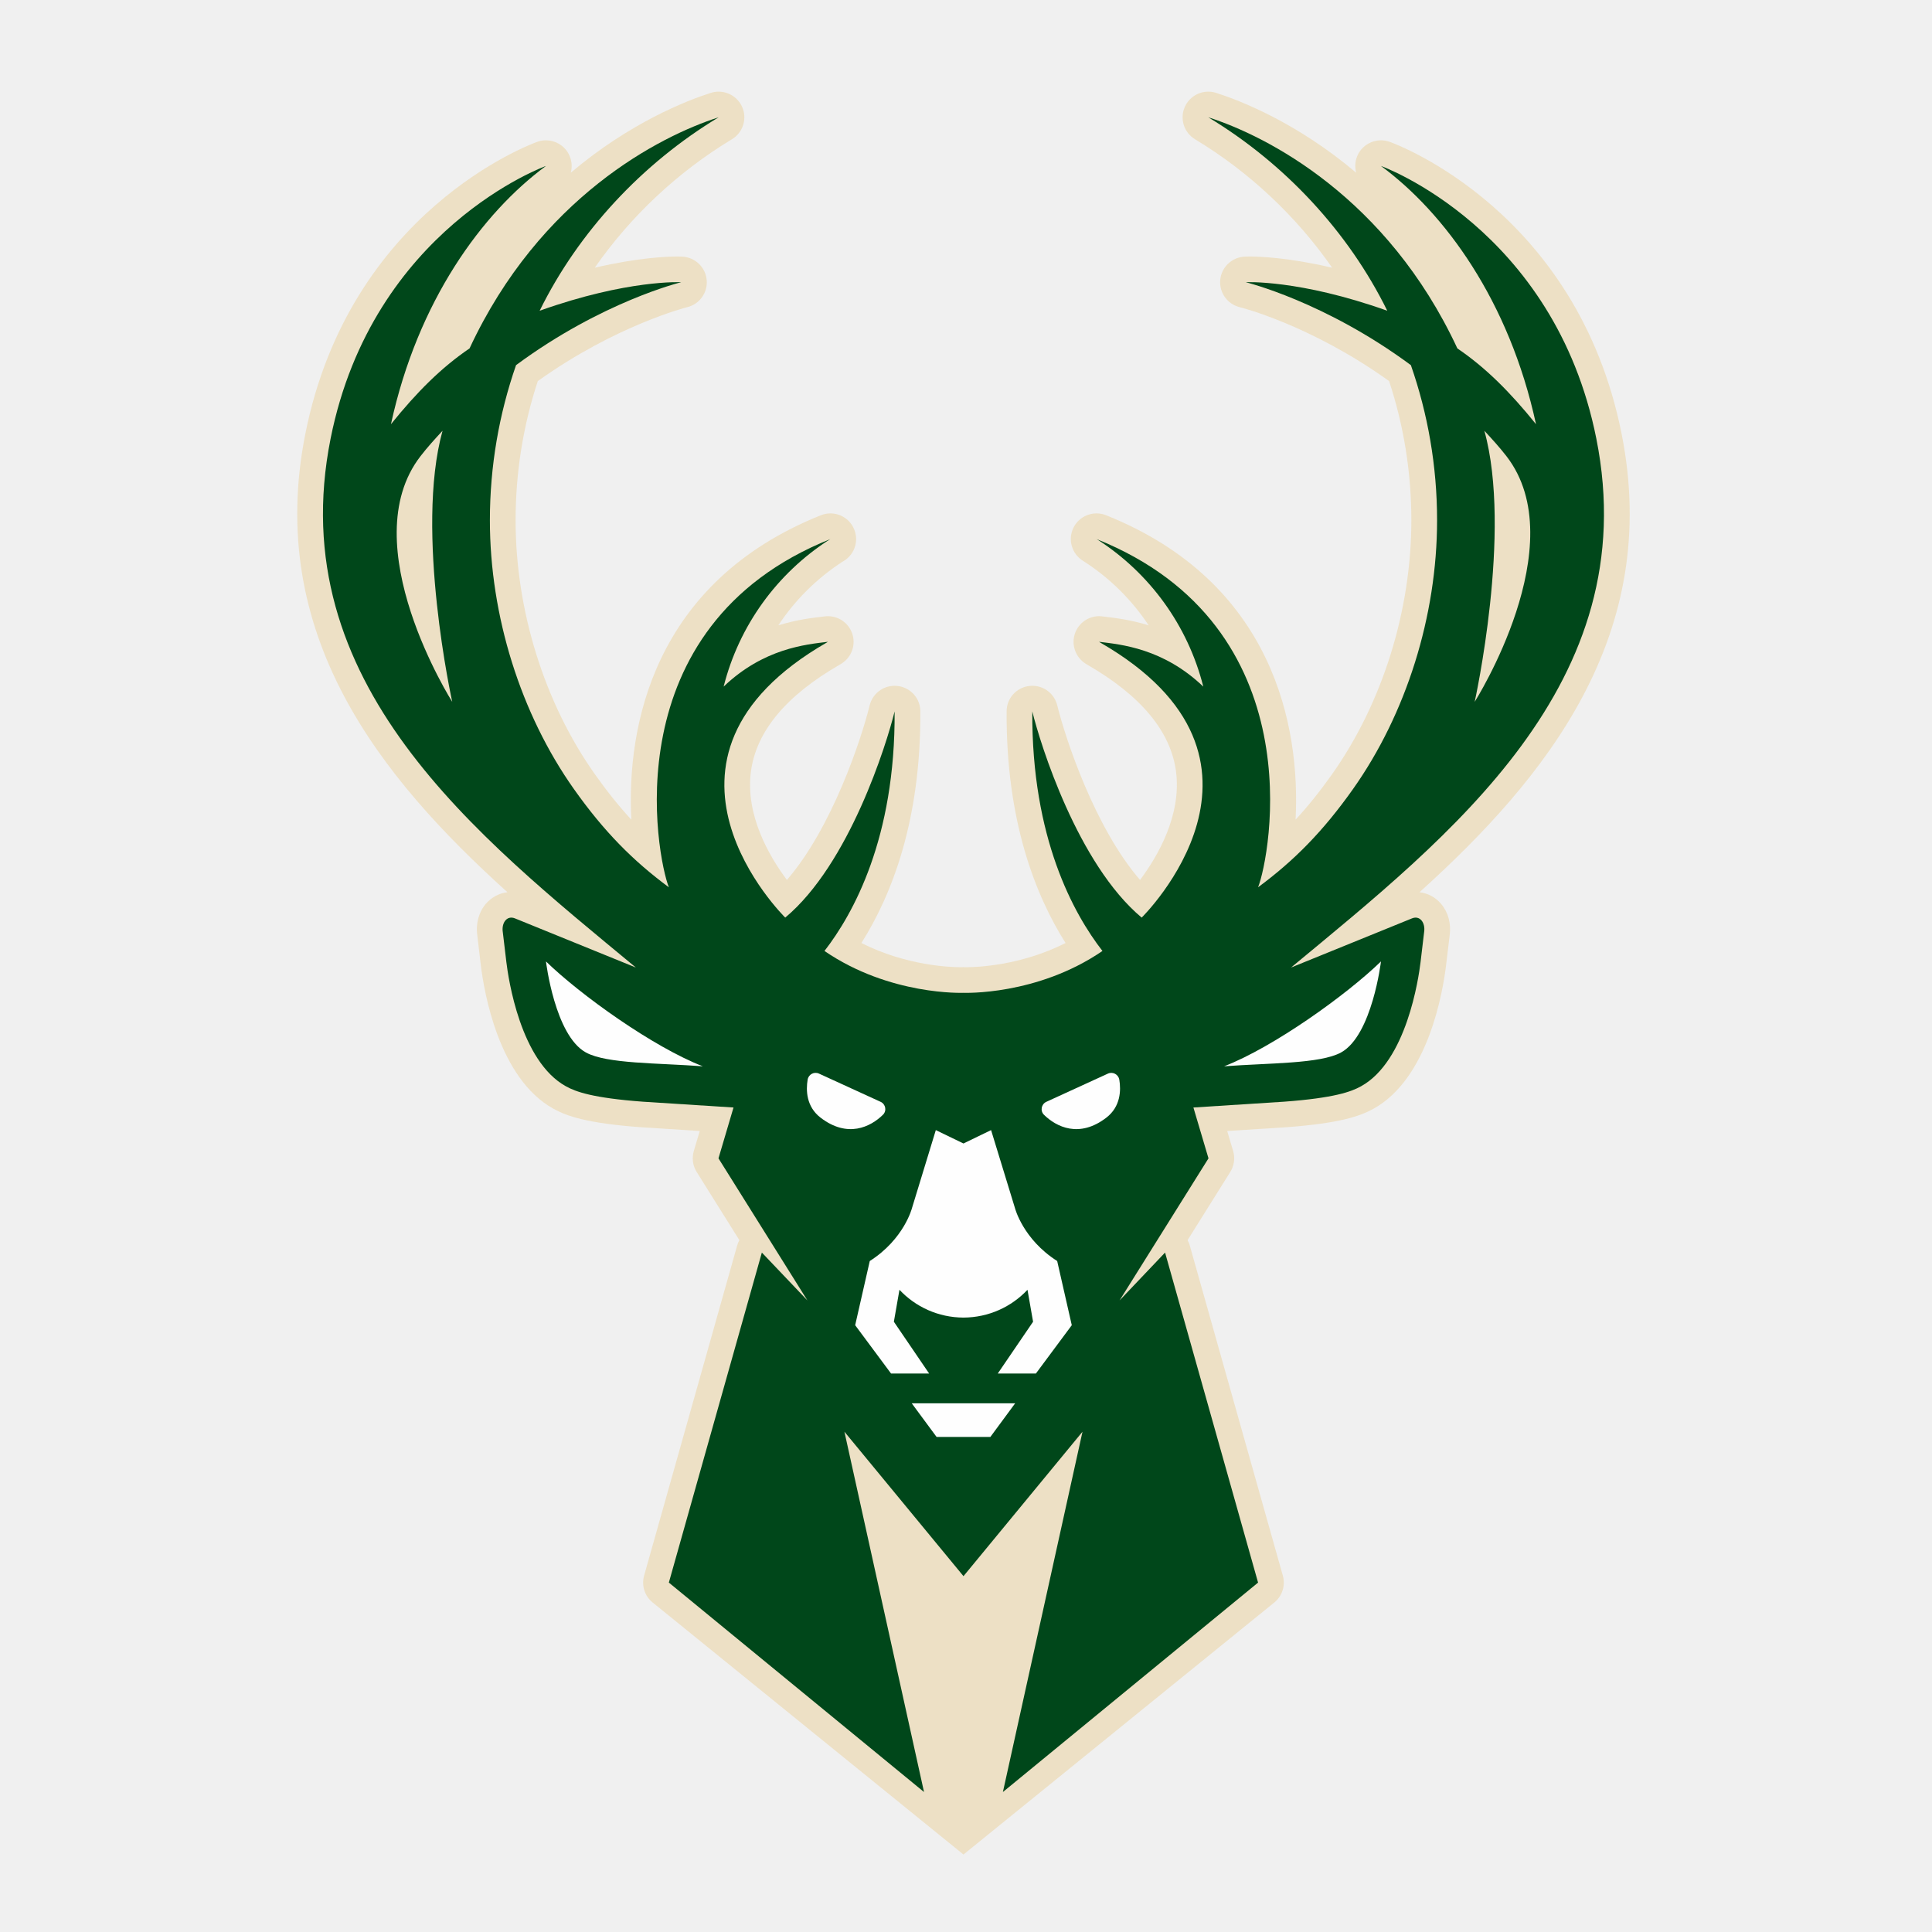
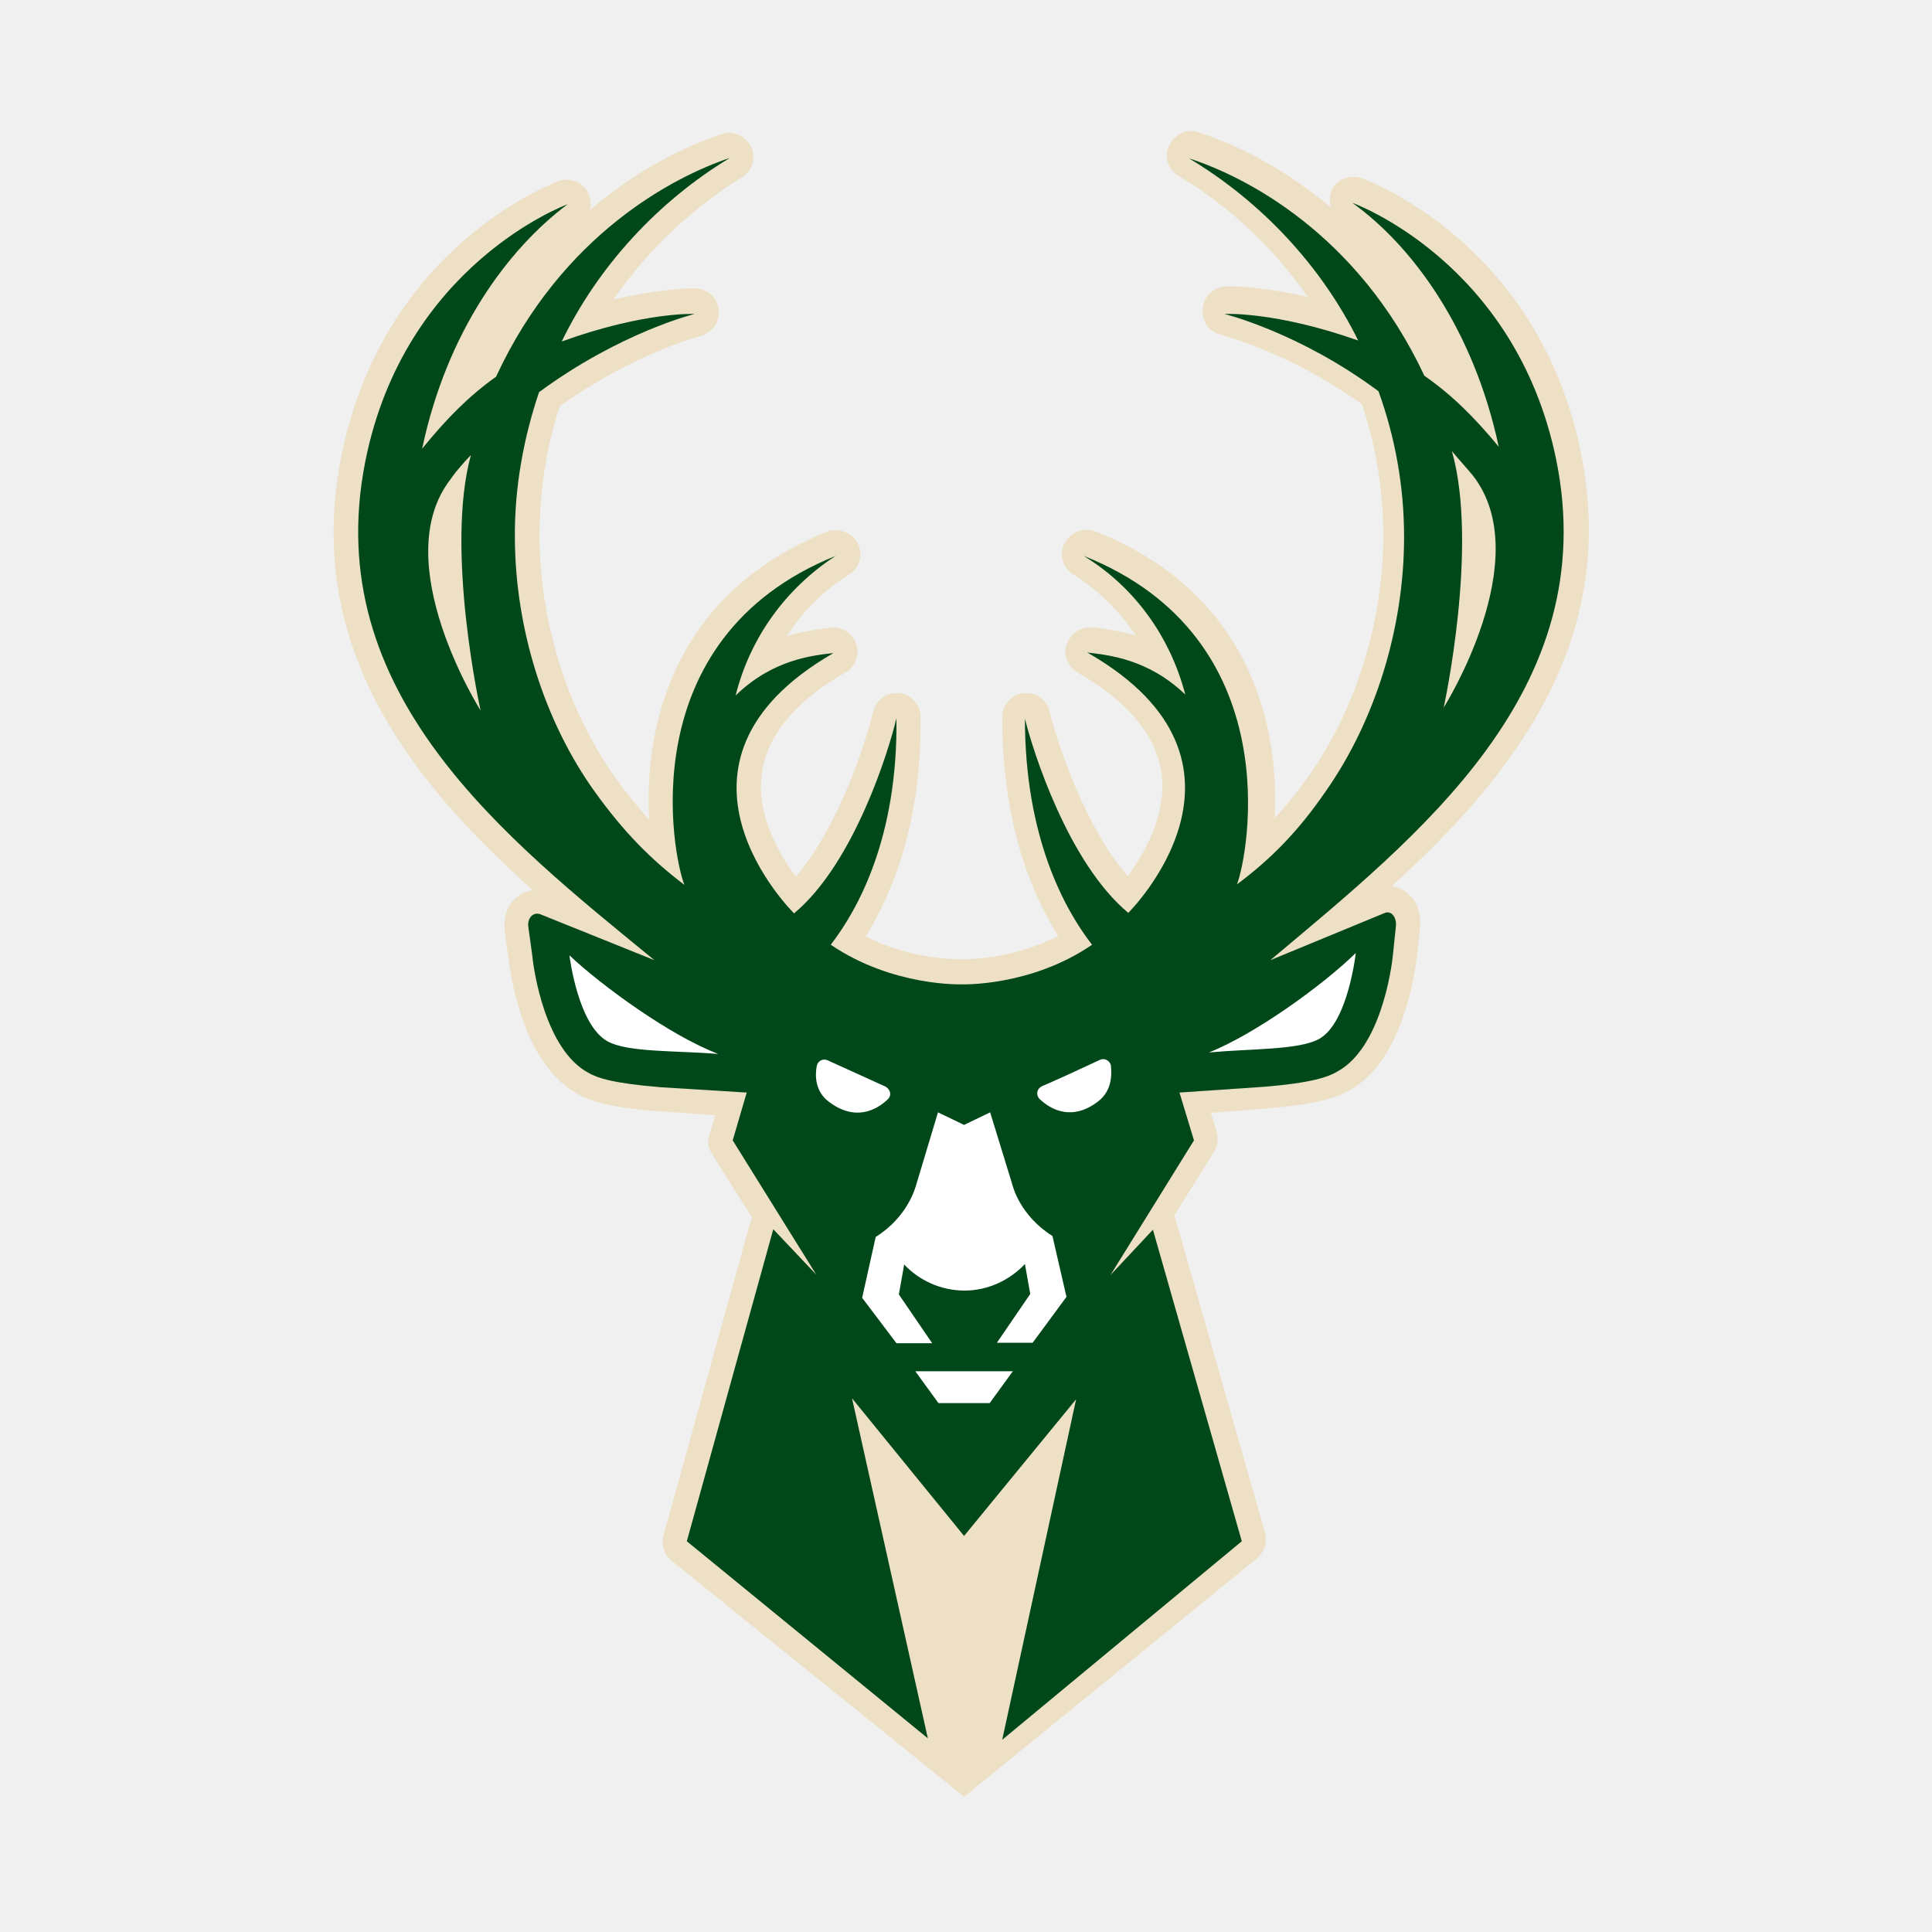
- <svg xmlns="http://www.w3.org/2000/svg" width="500" height="500" viewBox="0 0 500 500">
-   <g fill="none" fill-rule="evenodd">
-     <path d="M168.869 414.696c-2.038-1.676-2.89-4.386-2.174-6.924l24.071-85.396a6.31 6.31 0 0 1 .581-1.429l-11.054-17.656c-1.013-1.614-1.272-3.573-.741-5.396l1.544-5.187-15.142-.973c-14.24-1.047-19.316-2.92-22.7-4.78-14.277-7.873-18.007-30.47-18.822-37.209l-.901-7.59c-.445-3.08.358-6.087 2.211-8.255 1.445-1.676 3.433-2.748 5.582-2.994-32.926-29.718-62.691-66.644-52.292-118.688 11.474-57.477 58.035-74.8 60.011-75.515.741-.271 1.507-.394 2.248-.394 2.396 0 4.681 1.294 5.867 3.511.827 1.552.988 3.29.556 4.879 15.376-13.011 30.073-18.691 36.236-20.662.667-.222 1.359-.32 2.026-.32 2.557 0 4.952 1.466 6.064 3.893 1.396 3.056.272 6.69-2.618 8.428-14.043 8.464-26.27 19.985-35.495 33.242 11.214-2.612 18.736-2.896 21.366-2.896.902 0 1.359.037 1.359.037 3.285.197 5.953 2.772 6.237 6.037.296 3.265-1.828 6.259-5.027 7.035-.173.049-18.476 4.67-38.682 19.134-3.816 11.606-5.743 23.73-5.743 36.039 0 23.336 7.484 47.3 20.539 65.732 3.112 4.399 6.188 8.23 9.411 11.73-1.247-23.964 5.632-61.408 49.044-78.78.815-.333 1.655-.481 2.482-.481 2.445 0 4.792 1.355 5.941 3.672 1.556 3.08.469 6.838-2.482 8.637l-.321.185c-6.694 4.349-12.326 9.968-16.624 16.473 4.718-1.454 8.781-1.934 11.523-2.255l.519-.062c.259-.037.531-.049.79-.049 2.779 0 5.311 1.737 6.262 4.411 1.05 2.92-.086 6.173-2.705 7.836l-.222.136a2.176 2.176 0 0 1-.284.172c-13.894 7.996-21.626 17.299-22.972 27.673-1.482 11.335 4.804 22.005 9.312 28.03 11.684-13.479 19.291-36.507 21.416-45.181.741-3.006 3.433-5.064 6.459-5.064.259 0 .519.012.778.049 3.335.382 5.867 3.191 5.879 6.542.173 28.301-7.447 47.633-15.253 59.978 11.696 5.914 23.157 6.259 25.64 6.259.284 0 .679-.012.766-.012.074 0 .494.012.79.012 2.482 0 13.944-.345 25.64-6.259-7.806-12.346-15.426-31.677-15.253-59.978.012-3.351 2.532-6.16 5.867-6.542.272-.037.531-.049.79-.049 3.026 0 5.718 2.058 6.447 5.064 2.137 8.674 9.745 31.702 21.428 45.181 4.496-6.013 10.782-16.695 9.312-28.03-1.346-10.374-9.078-19.677-22.972-27.673-.086-.049-.42-.259-.42-.259-2.631-1.663-3.792-4.941-2.754-7.861.951-2.674 3.446-4.436 6.237-4.436.259 0 .519.012.778.049l.519.062c2.729.32 6.805.801 11.523 2.255-4.298-6.505-9.93-12.124-16.624-16.461l-.309-.197c-2.964-1.799-4.051-5.557-2.507-8.637 1.161-2.316 3.508-3.672 5.953-3.672.828 0 1.667.148 2.482.48 43.412 17.372 50.291 54.816 49.032 78.78 3.236-3.499 6.311-7.331 9.423-11.729 13.055-18.432 20.539-42.396 20.539-65.732 0-12.321-1.927-24.433-5.755-36.039-20.317-14.576-38.484-19.085-38.669-19.134-3.199-.776-5.323-3.77-5.039-7.035.296-3.265 2.964-5.84 6.237-6.037 0 0 .469-.037 1.371-.037 2.618 0 10.152.283 21.354 2.896-9.213-13.257-21.441-24.777-35.483-33.242-2.89-1.737-4.014-5.359-2.618-8.427a6.656 6.656 0 0 1 6.052-3.893c.679 0 1.359.099 2.038.32 6.163 1.971 20.86 7.651 36.236 20.662-.432-1.589-.284-3.327.543-4.879 1.186-2.218 3.483-3.511 5.879-3.511.741 0 1.507.123 2.248.394 1.976.715 48.525 18.038 60.011 75.515 10.399 52.044-19.366 88.969-52.292 118.688 2.149.246 4.138 1.306 5.57 2.994 1.865 2.168 2.668 5.175 2.223 8.255l-.914 7.59c-.803 6.739-4.532 29.336-18.81 37.209-3.384 1.861-8.473 3.733-22.639 4.78l-15.203.973 1.544 5.187c.531 1.824.259 3.783-.741 5.397l-11.054 17.656c.247.444.445.924.581 1.429l24.071 85.396c.716 2.538-.136 5.249-2.174 6.924l-80.476 65.252-80.476-65.252z" fill="#EDE0C5" fill-rule="nonzero" />
-     <path d="M117.037 181.635s-9.745-44.072-2.507-70.155c-1.927 2.082-3.89 4.226-5.694 6.567-17.661 22.794 8.201 63.588 8.201 63.588m264.609 0s25.874-40.795 8.213-63.588c-1.815-2.341-3.779-4.485-5.706-6.567 7.25 26.083-2.507 70.155-2.507 70.155M85.556 113.512c10.881-54.459 55.738-70.562 55.738-70.562-16.426 12.099-33.186 34.868-40.114 66.829 6.743-8.354 12.993-14.613 20.341-19.615 18.192-39.082 49.229-54.939 64.457-59.806-19.748 11.914-36.273 29.644-46.314 50.06 22.836-8.132 36.632-7.38 36.632-7.38s-20.428 4.953-42.745 21.463c-4.372 12.58-6.768 26.096-6.768 40.154 0 24.753 7.991 50.121 21.762 69.576 7.744 10.941 15.241 18.506 24.553 25.393-3.088-7.737-14.808-67.457 41.806-90.115l-.395.234c-13.376 8.649-23.231 22.104-27.233 37.949 10.337-9.881 21.243-10.904 26.986-11.594-.099.062-.185.123-.272.172-52.564 30.248-10.77 71.203-10.77 71.203 16.574-13.849 26.232-44.873 28.307-53.362.21 32.786-10.72 52.413-18.155 61.999 16.945 11.606 35.952 10.83 35.952 10.83h.037c.012 0 19.008.776 35.952-10.83-7.435-9.586-18.353-29.213-18.155-61.999 2.075 8.489 11.745 39.513 28.307 53.362 0 0 41.806-40.955-10.757-71.203-.099-.049-.185-.111-.272-.172 5.731.69 16.636 1.713 26.974 11.594-4.002-15.845-13.857-29.299-27.233-37.949l-.395-.234c56.615 22.658 44.894 82.378 41.806 90.115 9.325-6.887 16.809-14.452 24.553-25.393 13.783-19.455 21.774-44.824 21.774-69.576 0-14.058-2.396-27.574-6.78-40.154-22.317-16.51-42.733-21.463-42.733-21.463s13.783-.752 36.619 7.38c-10.041-20.416-26.553-38.146-46.314-50.06 15.228 4.867 46.265 20.724 64.457 59.806 7.349 5.002 13.61 11.261 20.354 19.615-6.929-31.96-23.701-54.73-40.127-66.829 0 0 44.869 16.103 55.738 70.562 12.672 63.391-38.077 102.978-79.006 136.886l31.247-12.703c2.112-.899 3.582 1.134 3.186 3.573l-.914 7.688c-.506 4.238-3.619 25.689-15.426 32.182-2.557 1.417-6.953 3.019-19.909 3.98l-23.454 1.503 3.903 13.159-23.021 36.778 11.782-12.395 24.071 85.409-66.038 54.2 20.601-93.245-30.802 37.382-30.814-37.382 20.601 93.245-66.038-54.2 24.071-85.409 11.795 12.395-23.021-36.778 3.89-13.159-23.454-1.503c-12.956-.961-17.352-2.563-19.909-3.98-11.807-6.493-14.919-27.944-15.426-32.182l-.914-7.688c-.395-2.439 1.075-4.473 3.187-3.573l31.247 12.703c-40.917-33.907-91.665-73.494-79.006-136.886" fill="#00471A" fill-rule="nonzero" />
-     <path d="M141.298 248.816s2.272 19.122 10.325 23.558c5.422 2.982 18.686 2.698 30.271 3.585-12.832-4.965-31.728-18.506-40.596-27.143zm71.052 40.425c7.015 5.397 12.956 2.39 16.142-.727 1.05-1.01.729-2.76-.593-3.364-3.347-1.528-9.671-4.423-15.957-7.306-1.26-.567-2.705.209-2.927 1.577-.445 2.711-.383 6.949 3.335 9.82zm12.746 37.111l-3.779 16.609 9.287 12.506h9.856l-9.127-13.405 1.445-8.267c4.138 4.411 10.029 7.171 16.562 7.195 6.546-.025 12.425-2.784 16.574-7.195l1.445 8.267-9.139 13.405h9.868l9.288-12.506-3.779-16.609c-8.868-5.655-10.918-13.676-10.918-13.676l-6.188-20.206-7.151 3.462-7.151-3.462-6.175 20.206s-2.05 8.021-10.918 13.676zm45.092-37.838c3.186 3.117 9.139 6.123 16.142.727 3.717-2.871 3.792-7.109 3.347-9.82-.235-1.368-1.68-2.144-2.939-1.577-6.286 2.883-12.598 5.779-15.944 7.306-1.321.604-1.643 2.353-.605 3.364zm-7.46 74.653h-26.776l6.435 8.711h13.919l6.422-8.711zm54.071-87.208c11.585-.887 24.849-.604 30.271-3.585 8.04-4.436 10.325-23.558 10.325-23.558-8.88 8.637-27.776 22.178-40.596 27.143z" fill="#FEFEFE" fill-rule="nonzero" />
-     <path d="M0 0h500v500H0z" />
+ <svg xmlns="http://www.w3.org/2000/svg" version="1.1" id="Layer_2_1_" x="0px" y="0px" viewBox="0 0 400 400" style="enable-background:new 0 0 400 400;" xml:space="preserve">
+   <style type="text/css">
+ 	.st0{fill:#EDE0C5;}
+ 	.st1{fill:#00471A;}
+ 	.st2{fill:#FFFFFF;}
+ </style>
+   <g id="Layer_2_2_">
+     <path class="st0" d="M139,323.1c-1.5-1.3-2.2-3.3-1.6-5.3l17.9-64.6c0.1-0.3,0.3-0.8,0.4-1.1l-8.3-13.2c-0.8-1.2-1-2.7-0.5-4.1   l1.2-3.9l-11.4-0.8c-10.8-0.8-14.5-2.2-17.1-3.6c-10.8-5.9-13.7-22.9-14.3-28l-0.8-5.7c-0.3-2.4,0.3-4.6,1.6-6.2   c1.1-1.3,2.6-2,4.2-2.3c-24.9-22.3-47.4-50.1-39.7-89.5c8.5-43.5,43.6-56.7,45-57.3c0.5-0.2,1.1-0.3,1.7-0.3c1.8,0,3.6,1,4.4,2.6   c0.6,1.2,0.8,2.6,0.4,3.7c11.6-9.9,22.6-14.2,27.3-15.7c0.5-0.2,1-0.3,1.5-0.3c1.9,0,3.7,1.1,4.6,2.9c1.1,2.4,0.2,5.1-1.9,6.3   C143.1,43.2,133.9,52,127,62c8.4-1.9,14.1-2.3,16.1-2.3c0.8,0,1,0,1,0c2.5,0.2,4.5,2,4.7,4.5c0.3,2.5-1.4,4.7-3.8,5.4   c-0.1,0-13.9,3.6-29.1,14.5c-2.9,8.7-4.2,17.9-4.2,27.2c0.1,17.6,5.8,35.7,15.6,49.6c2.4,3.3,4.7,6.2,7.1,8.8   c-1-18.1,4.1-46.4,36.8-59.6c0.6-0.3,1.3-0.3,1.9-0.3c1.8,0,3.7,1,4.5,2.7c1.2,2.4,0.3,5.2-1.9,6.5l-0.3,0.2   c-5.1,3.2-9.4,7.6-12.5,12.5c3.6-1.1,6.6-1.4,8.7-1.7l0.3-0.1c0.2,0,0.3,0,0.6,0c2,0,4,1.3,4.7,3.3c0.9,2.2-0.1,4.7-1.9,5.9   l-0.2,0.1c-0.1,0-0.2,0.1-0.2,0.1c-10.4,6-16.2,13.1-17.2,21c-1.1,8.6,3.7,16.7,7.1,21.2c8.7-10.2,14.4-27.5,16-34.2   c0.5-2.3,2.6-3.8,4.8-3.8c0.2,0,0.3,0,0.6,0c2.6,0.3,4.4,2.5,4.4,5c0.2,21.3-5.5,35.9-11.4,45.4c8.8,4.4,17.4,4.7,19.4,4.7   c0.2,0,0.5,0,0.5,0c0.1,0,0.3,0,0.6,0c1.9,0,10.4-0.3,19.4-4.8c-5.9-9.4-11.6-23.9-11.6-45.3c0-2.6,1.9-4.7,4.4-5   c0.2,0,0.3,0,0.6,0c2.3,0,4.3,1.5,4.8,3.8c1.6,6.6,7.4,24,16.2,34.1c3.3-4.5,8.1-12.7,7-21.2c-1.1-7.9-6.9-14.9-17.3-20.9   c-0.1,0-0.3-0.2-0.3-0.2c-1.9-1.3-2.9-3.7-2-5.9c0.8-1.9,2.6-3.3,4.7-3.3c0.2,0,0.3,0,0.6,0h0.3c2,0.3,5.2,0.6,8.7,1.7   c-3.2-4.8-7.5-9.1-12.6-12.4l-0.3-0.2c-2.3-1.4-3.1-4.2-1.9-6.5c0.9-1.7,2.6-2.8,4.5-2.8c0.6,0,1.3,0.1,1.9,0.3   c32.7,13,38.1,41.3,37.1,59.4c2.5-2.6,4.7-5.5,7.1-8.8c9.8-13.9,15.4-32.1,15.4-49.7c0-9.4-1.5-18.4-4.4-27.2   c-15.4-11-29.1-14.3-29.2-14.4c-2.5-0.5-4-2.8-3.8-5.4c0.2-2.5,2.2-4.4,4.7-4.6c0,0,0.3,0,1,0c1.9,0,7.6,0.2,16.1,2.2   c-7-10-16.1-18.7-26.8-25.1c-2.2-1.3-3.1-4.1-1.9-6.3c0.9-1.8,2.6-3,4.5-3c0.5,0,1,0.1,1.5,0.3c4.6,1.4,15.7,5.7,27.4,15.5   c-0.3-1.2-0.2-2.6,0.3-3.7c0.9-1.7,2.6-2.6,4.4-2.6c0.5,0,1.2,0.1,1.7,0.3c1.4,0.5,36.6,13.5,45.4,56.8c8,39.3-14.4,67.3-39.2,89.8   c1.6,0.2,3.1,1,4.2,2.3c1.4,1.6,1.9,3.9,1.7,6.2l-0.6,5.7c-0.6,5.1-3.3,22.2-14.1,28.1c-2.6,1.4-6.3,2.8-17.1,3.7l-11.5,0.9   l1.2,3.9c0.4,1.4,0.2,2.9-0.5,4.1l-8.3,13.3c0.2,0.3,0.3,0.8,0.4,1.1l18.4,64.5c0.5,1.9-0.1,4-1.6,5.3l-60.7,49.4L139,323.1z" />
+     <path class="st1" d="M75.6,95.7c8.1-41.1,41.9-53.4,41.9-53.4c-12.4,9.3-25,26.4-30.1,50.6c5.1-6.3,9.8-11,15.3-14.9   c13.7-29.6,37-41.5,48.4-45.3c-14.9,9-27.3,22.5-34.8,38c17.2-6.2,27.5-5.7,27.5-5.7s-15.4,3.8-32.2,16.2c-3.2,9.5-5.1,19.7-5,30.3   c0.1,18.7,6.1,37.9,16.6,52.5c5.9,8.2,11.5,13.9,18.5,19.2c-2.4-5.9-11.3-50.9,31.3-68.1l-0.3,0.2c-10,6.6-17.4,16.7-20.4,28.7   c7.7-7.5,16-8.3,20.3-8.8c-0.1,0-0.2,0.1-0.2,0.1c-39.5,22.9-8,53.8-8,53.8c12.5-10.4,19.7-34,21.2-40.4c0.3,24.8-8,39.6-13.6,46.9   c12.8,8.7,27.1,8.2,27.1,8.2l0,0l0,0c0,0,14.3,0.5,27-8.2c-5.6-7.2-13.9-22.1-13.9-46.8c1.6,6.5,8.9,29.8,21.4,40.2   c0,0,31.3-31-8.3-53.8c-0.1,0-0.2-0.1-0.2-0.1c4.3,0.5,12.6,1.3,20.3,8.7c-3.1-11.9-10.4-22.1-20.7-28.5l-0.3-0.2   c42.7,17,34,62.1,31.7,68c7.1-5.3,12.7-11,18.4-19.3c10.3-14.7,16.2-33.9,16.2-52.6c0-10.7-1.9-20.8-5.3-30.2   C269,68.8,253.5,65,253.5,65s10.4-0.6,27.7,5.5c-7.6-15.4-20-28.7-35-37.7c11.5,3.7,34.9,15.5,48.7,45c5.5,3.8,10.3,8.5,15.4,14.7   C305.1,68.2,292.5,51,280,42c0,0,33.8,12.1,42.2,53.2c9.7,47.8-28.5,77.8-59.2,103.6l23.5-9.7c1.6-0.8,2.7,0.9,2.5,2.7l-0.6,5.8   c-0.3,3.1-2.6,19.5-11.6,24.3c-1.9,1.1-5.3,2.3-15,3.1l-17.6,1.2l3,9.9L229.9,264l8.8-9.4l18.4,64.5l-49.6,41.1l15.3-70.5   L199.6,318l-23.2-28.5l15.7,70.4l-49.9-40.8l17.9-64.6l8.9,9.4l-17.3-27.8l2.9-9.9l-17.8-1.1c-9.8-0.8-13.1-1.9-15-3   c-8.9-4.8-11.3-21.1-11.6-24.3l-0.8-5.8c-0.3-1.8,0.9-3.3,2.5-2.7l23.6,9.5C104.6,173.5,66.2,143.5,75.6,95.7 M298.9,146.5   c0,0,19.5-30.9,6-48.1c-1.4-1.7-2.9-3.3-4.3-5C306.2,113.1,298.9,146.5,298.9,146.5 M99.5,147.1c0,0-7.4-33.3-2-52.9   c-1.4,1.5-2.9,3.1-4.2,5C80,116.3,99.5,147.1,99.5,147.1" />
+     <path class="st2" d="M250.3,217.9c8.7-0.8,18.7-0.5,22.8-2.8c6-3.3,7.6-17.8,7.6-17.8l0,0C274.1,203.8,259.9,214.1,250.3,217.9    M209.7,283.9h-10.1h-10.1l4.8,6.6h5.3h5.3L209.7,283.9z M215.2,227.5c2.5,2.4,6.9,4.6,12.2,0.5c2.8-2.2,2.8-5.4,2.6-7.4   c-0.2-1-1.3-1.6-2.2-1.2c-4.7,2.2-9.5,4.4-12.1,5.5C214.7,225.4,214.4,226.6,215.2,227.5 M181.3,256.1l-2.8,12.6l7.1,9.4h7.4   l-6.9-10.1l1.1-6.2c3.1,3.3,7.6,5.4,12.5,5.4s9.4-2.2,12.5-5.5l1.1,6.2l-6.9,10.1h7.4l7-9.5l-2.9-12.6c-6.7-4.2-8.2-10.3-8.2-10.3   l-4.7-15.3l-5.4,2.6l-5.4-2.6l-4.6,15.3C189.5,245.8,188,251.9,181.3,256.1 M171.6,228.1c5.4,4.1,9.8,1.8,12.2-0.5   c0.9-0.9,0.5-2-0.4-2.6c-2.6-1.2-7.3-3.3-12.1-5.5c-1-0.4-2,0.2-2.2,1.2C168.7,222.8,168.8,226,171.6,228.1 M117.9,197.8   L117.9,197.8c0,0,1.7,14.4,7.9,17.8c4.1,2.3,14.1,1.9,22.9,2.6C138.9,214.5,124.7,204.2,117.9,197.8" />
  </g>
</svg>
